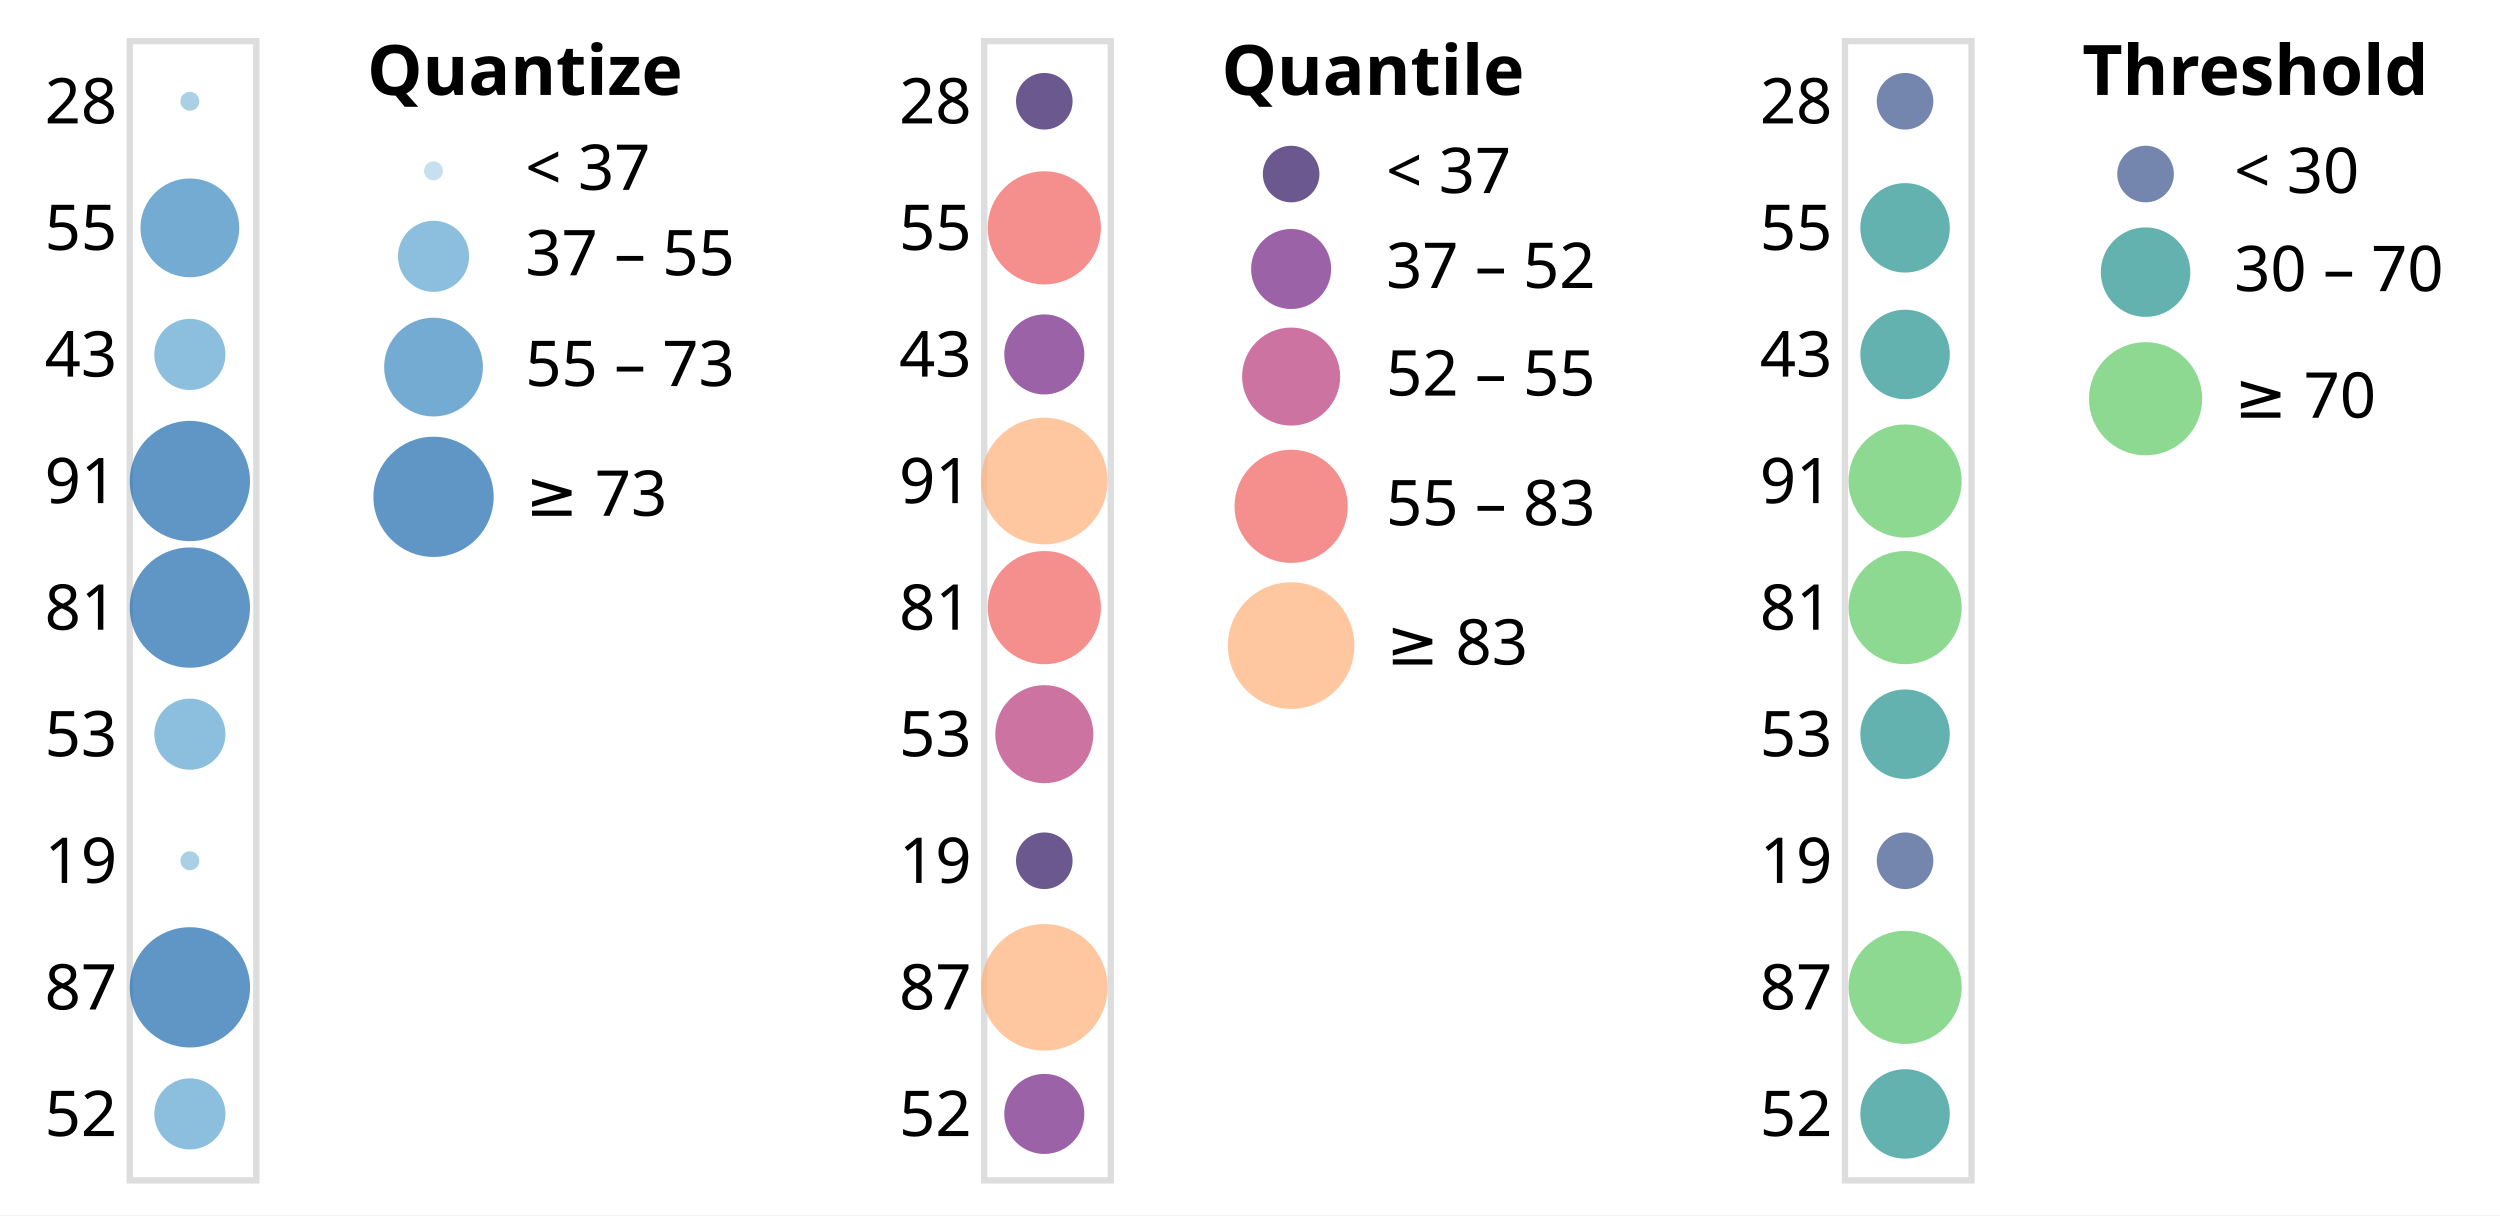
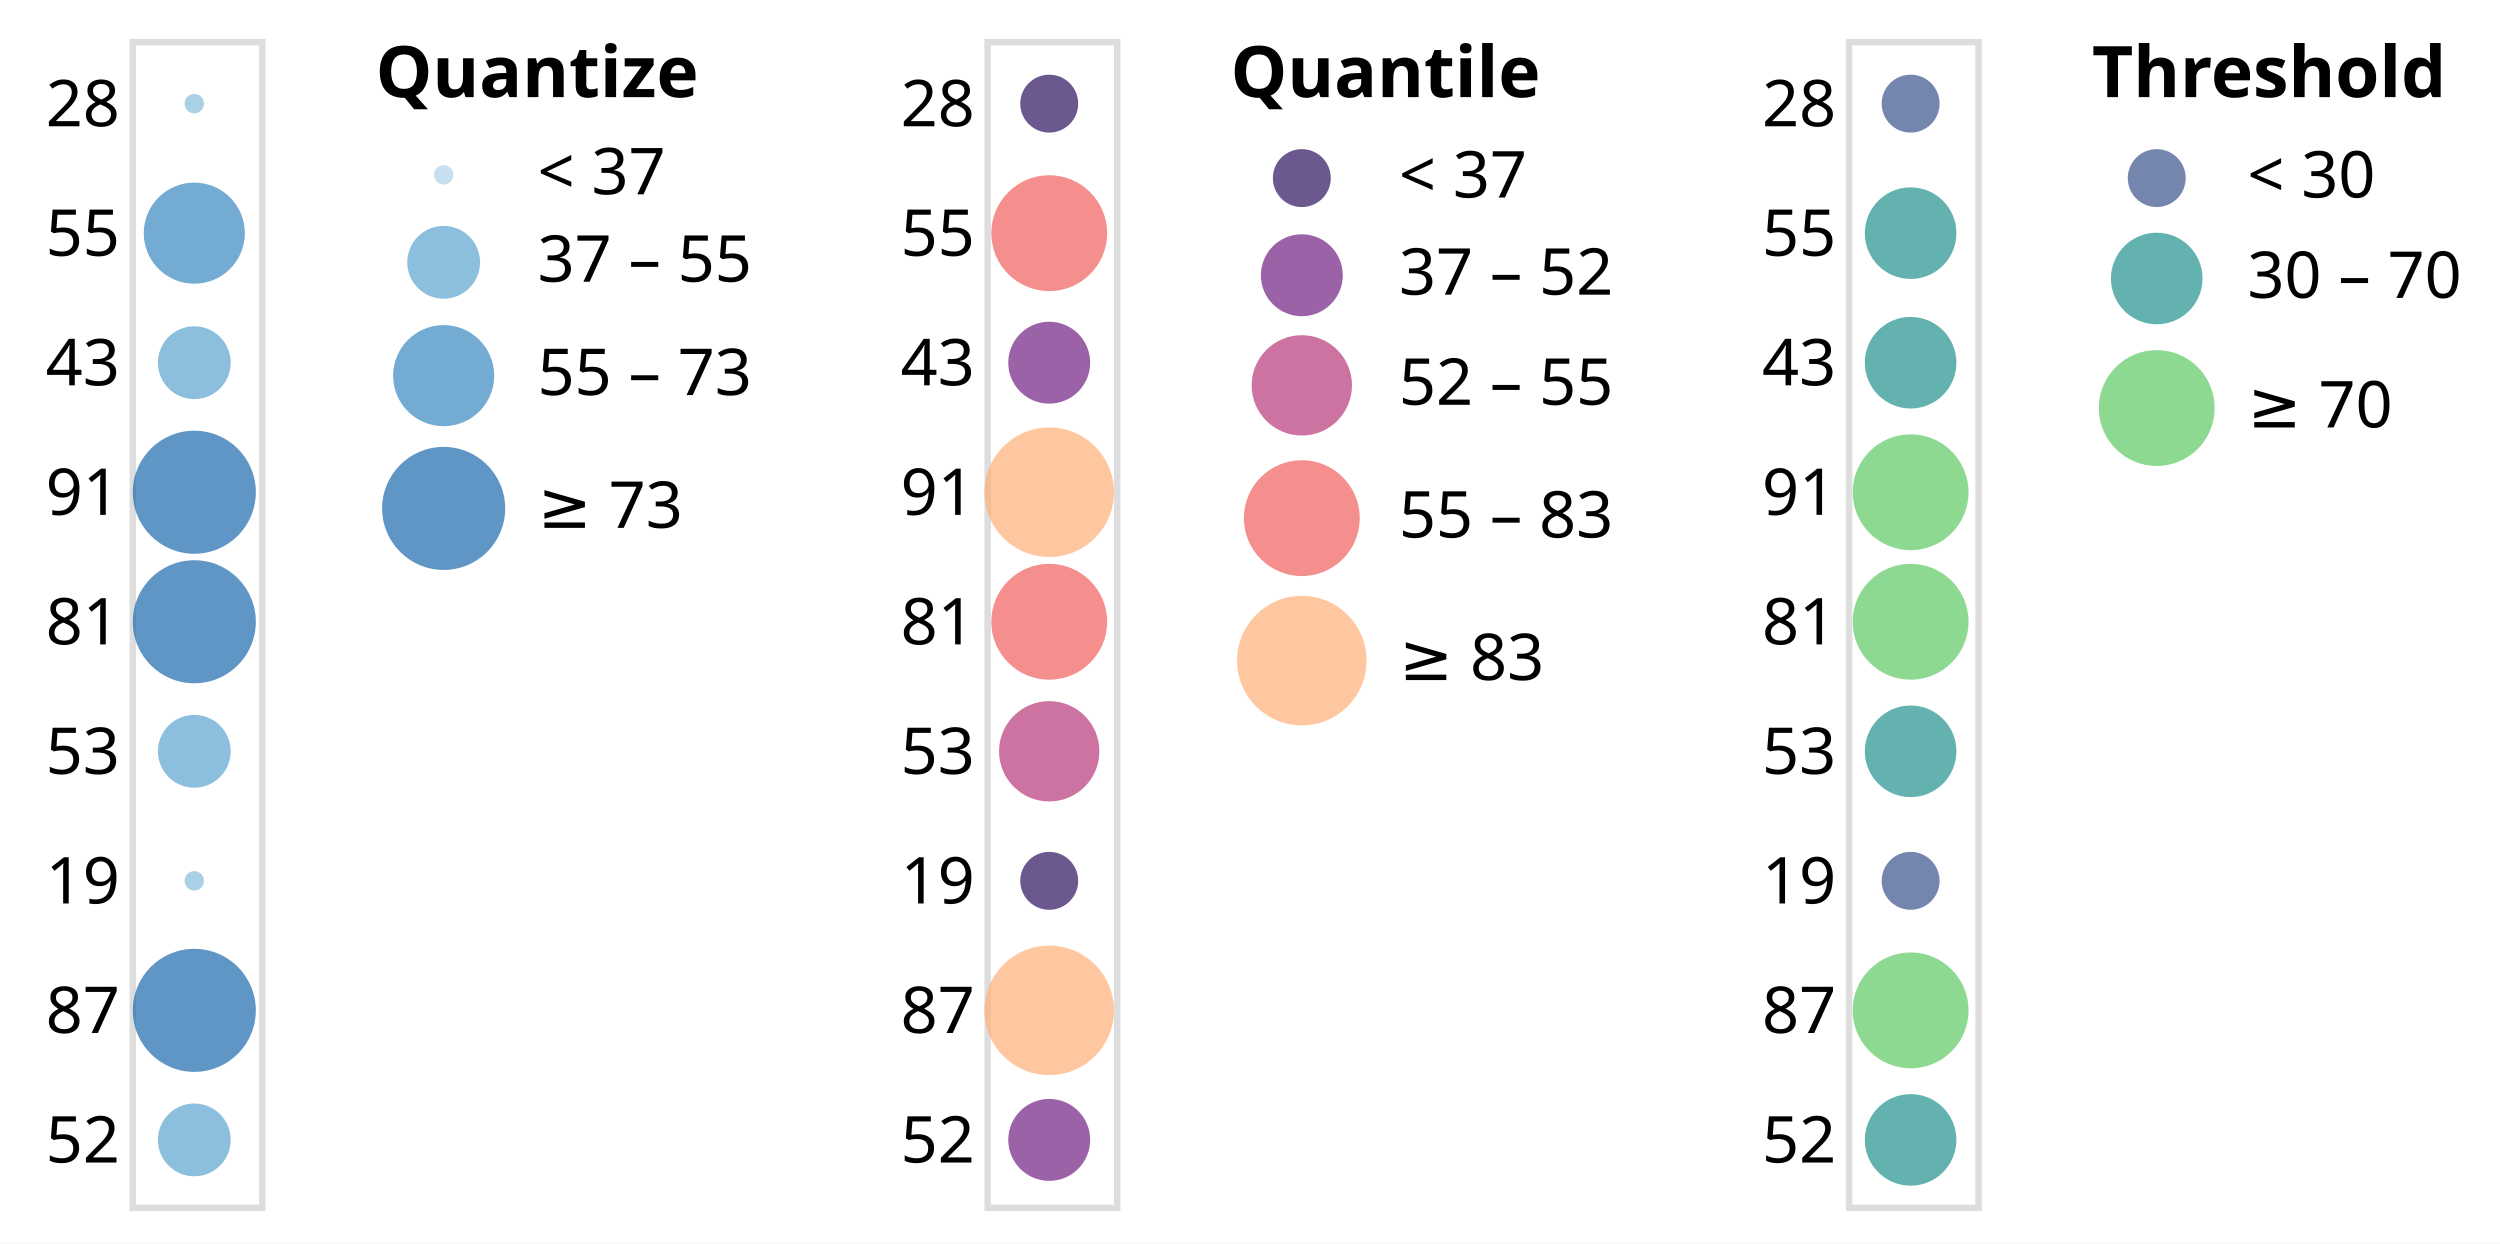
- <svg xmlns="http://www.w3.org/2000/svg" version="1.1" class="marks" width="395" height="192" viewBox="0 0 395 192">
-   <rect width="395" height="192" fill="white" />
+ <svg xmlns="http://www.w3.org/2000/svg" version="1.1" class="marks" width="386" height="192" viewBox="0 0 386 192">
+   <rect width="386" height="192" fill="white" />
  <g fill="none" stroke-miterlimit="10" transform="translate(20,6)">
    <g class="mark-group role-frame root" role="graphics-object" aria-roledescription="group mark container">
      <g transform="translate(0,0)">
        <path class="background" aria-hidden="true" d="M0,0h0v0h0Z" />
        <g>
          <g class="mark-group role-scope concat_0_group" role="graphics-object" aria-roledescription="group mark container">
            <g transform="translate(0,0)">
              <path class="background" aria-hidden="true" d="M0.5,0.5h20v180h-20Z" stroke="#ddd" />
              <g>
                <g class="mark-group role-axis" role="graphics-symbol" aria-roledescription="axis" aria-label="Y-axis for a discrete scale with 9 values: 28, 55, 43, 91, 81, ending with 52">
                  <g transform="translate(0.5,0.5)">
                    <path class="background" aria-hidden="true" d="M0,0h0v0h0Z" pointer-events="none" />
                    <g>
                      <g class="mark-text role-axis-label" pointer-events="none">
                        <text text-anchor="end" transform="translate(-2,13)" font-family="sans-serif" font-size="10px" fill="#000" opacity="1">28</text>
                        <text text-anchor="end" transform="translate(-2,33)" font-family="sans-serif" font-size="10px" fill="#000" opacity="1">55</text>
                        <text text-anchor="end" transform="translate(-2,53)" font-family="sans-serif" font-size="10px" fill="#000" opacity="1">43</text>
                        <text text-anchor="end" transform="translate(-2,73)" font-family="sans-serif" font-size="10px" fill="#000" opacity="1">91</text>
                        <text text-anchor="end" transform="translate(-2,93)" font-family="sans-serif" font-size="10px" fill="#000" opacity="1">81</text>
                        <text text-anchor="end" transform="translate(-2,113)" font-family="sans-serif" font-size="10px" fill="#000" opacity="1">53</text>
                        <text text-anchor="end" transform="translate(-2,133)" font-family="sans-serif" font-size="10px" fill="#000" opacity="1">19</text>
                        <text text-anchor="end" transform="translate(-2,153)" font-family="sans-serif" font-size="10px" fill="#000" opacity="1">87</text>
                        <text text-anchor="end" transform="translate(-2,173)" font-family="sans-serif" font-size="10px" fill="#000" opacity="1">52</text>
                      </g>
                    </g>
                    <path class="foreground" aria-hidden="true" d="" pointer-events="none" display="none" />
                  </g>
                </g>
                <g class="mark-symbol role-mark concat_0_marks" role="graphics-object" aria-roledescription="symbol mark container">
                  <path aria-label="b: 28" role="graphics-symbol" aria-roledescription="circle" transform="translate(10,10)" d="M1.5,0A1.5,1.5,0,1,1,-1.5,0A1.5,1.5,0,1,1,1.5,0" fill="rgb(134, 188, 220)" stroke-width="2" opacity="0.7" />
                  <path aria-label="b: 55" role="graphics-symbol" aria-roledescription="circle" transform="translate(10,30)" d="M7.805,0A7.805,7.805,0,1,1,-7.805,0A7.805,7.805,0,1,1,7.805,0" fill="rgb(56, 135, 192)" stroke-width="2" opacity="0.7" />
                  <path aria-label="b: 43" role="graphics-symbol" aria-roledescription="circle" transform="translate(10,50)" d="M5.62,0A5.62,5.62,0,1,1,-5.62,0A5.62,5.62,0,1,1,5.62,0" fill="rgb(91, 163, 207)" stroke-width="2" opacity="0.7" />
                  <path aria-label="b: 91" role="graphics-symbol" aria-roledescription="circle" transform="translate(10,70)" d="M9.5,0A9.5,9.5,0,1,1,-9.5,0A9.5,9.5,0,1,1,9.5,0" fill="rgb(27, 105, 173)" stroke-width="2" opacity="0.7" />
                  <path aria-label="b: 81" role="graphics-symbol" aria-roledescription="circle" transform="translate(10,90)" d="M9.5,0A9.5,9.5,0,1,1,-9.5,0A9.5,9.5,0,1,1,9.5,0" fill="rgb(27, 105, 173)" stroke-width="2" opacity="0.7" />
                  <path aria-label="b: 53" role="graphics-symbol" aria-roledescription="circle" transform="translate(10,110)" d="M5.62,0A5.62,5.62,0,1,1,-5.62,0A5.62,5.62,0,1,1,5.62,0" fill="rgb(91, 163, 207)" stroke-width="2" opacity="0.7" />
                  <path aria-label="b: 19" role="graphics-symbol" aria-roledescription="circle" transform="translate(10,130)" d="M1.5,0A1.5,1.5,0,1,1,-1.5,0A1.5,1.5,0,1,1,1.5,0" fill="rgb(134, 188, 220)" stroke-width="2" opacity="0.7" />
                  <path aria-label="b: 87" role="graphics-symbol" aria-roledescription="circle" transform="translate(10,150)" d="M9.5,0A9.5,9.5,0,1,1,-9.5,0A9.5,9.5,0,1,1,9.5,0" fill="rgb(27, 105, 173)" stroke-width="2" opacity="0.7" />
                  <path aria-label="b: 52" role="graphics-symbol" aria-roledescription="circle" transform="translate(10,170)" d="M5.62,0A5.62,5.62,0,1,1,-5.62,0A5.62,5.62,0,1,1,5.62,0" fill="rgb(91, 163, 207)" stroke-width="2" opacity="0.7" />
                </g>
                <g class="mark-group role-legend" role="graphics-symbol" aria-roledescription="legend" aria-label="Symbol legend titled 'Quantize' for size and fill color with 3 boundaries: 37, 55, 73">
                  <g transform="translate(38,0)">
-                     <path class="background" aria-hidden="true" d="M0,0h61v82h-61Z" pointer-events="none" />
+                     <path class="background" aria-hidden="true" d="M0,0h58v82h-58Z" pointer-events="none" />
                    <g>
                      <g class="mark-group role-legend-entry">
                        <g transform="translate(0,16)">
                          <path class="background" aria-hidden="true" d="M0,0h0v0h0Z" pointer-events="none" />
                          <g>
                            <g class="mark-group role-scope" role="graphics-object" aria-roledescription="group mark container">
                              <g transform="translate(0,0)">
-                                 <path class="background" aria-hidden="true" d="M0,0h61v10h-61Z" pointer-events="none" opacity="1" />
+                                 <path class="background" aria-hidden="true" d="M0,0h58v10h-58Z" pointer-events="none" opacity="1" />
                                <g>
                                  <g class="mark-symbol role-legend-symbol" pointer-events="none">
                                    <path transform="translate(10.5,5)" d="M1.5,0A1.5,1.5,0,1,1,-1.5,0A1.5,1.5,0,1,1,1.5,0" fill="rgb(175, 209, 231)" stroke-width="1.5" opacity="0.7" />
                                  </g>
                                  <g class="mark-text role-legend-label" pointer-events="none">
                                    <text text-anchor="start" transform="translate(25,8)" font-family="sans-serif" font-size="10px" fill="#000" opacity="1">&lt; 37</text>
                                  </g>
                                </g>
                                <path class="foreground" aria-hidden="true" d="" pointer-events="none" display="none" />
                              </g>
                              <g transform="translate(0,12)">
-                                 <path class="background" aria-hidden="true" d="M0,0h61v12.12h-61Z" pointer-events="none" opacity="1" />
+                                 <path class="background" aria-hidden="true" d="M0,0h58v12.12h-58Z" pointer-events="none" opacity="1" />
                                <g>
                                  <g class="mark-symbol role-legend-symbol" pointer-events="none">
                                    <path transform="translate(10.5,6.5)" d="M5.62,0A5.62,5.62,0,1,1,-5.62,0A5.62,5.62,0,1,1,5.62,0" fill="rgb(91, 163, 207)" stroke-width="1.5" opacity="0.7" />
                                  </g>
                                  <g class="mark-text role-legend-label" pointer-events="none">
                                    <text text-anchor="start" transform="translate(25,9.5)" font-family="sans-serif" font-size="10px" fill="#000" opacity="1">37 – 55</text>
                                  </g>
                                </g>
                                <path class="foreground" aria-hidden="true" d="" pointer-events="none" display="none" />
                              </g>
                              <g transform="translate(0,27)">
-                                 <path class="background" aria-hidden="true" d="M0,0h61v16.805h-61Z" pointer-events="none" opacity="1" />
+                                 <path class="background" aria-hidden="true" d="M0,0h58v16.805h-58Z" pointer-events="none" opacity="1" />
                                <g>
                                  <g class="mark-symbol role-legend-symbol" pointer-events="none">
                                    <path transform="translate(10.5,9)" d="M7.805,0A7.805,7.805,0,1,1,-7.805,0A7.805,7.805,0,1,1,7.805,0" fill="rgb(56, 135, 192)" stroke-width="1.5" opacity="0.7" />
                                  </g>
                                  <g class="mark-text role-legend-label" pointer-events="none">
                                    <text text-anchor="start" transform="translate(25,12)" font-family="sans-serif" font-size="10px" fill="#000" opacity="1">55 – 73</text>
                                  </g>
                                </g>
                                <path class="foreground" aria-hidden="true" d="" pointer-events="none" display="none" />
                              </g>
                              <g transform="translate(0,46)">
-                                 <path class="background" aria-hidden="true" d="M0,0h61v20h-61Z" pointer-events="none" opacity="1" />
+                                 <path class="background" aria-hidden="true" d="M0,0h58v20h-58Z" pointer-events="none" opacity="1" />
                                <g>
                                  <g class="mark-symbol role-legend-symbol" pointer-events="none">
                                    <path transform="translate(10.5,10.5)" d="M9.5,0A9.5,9.5,0,1,1,-9.5,0A9.5,9.5,0,1,1,9.5,0" fill="rgb(27, 105, 173)" stroke-width="1.5" opacity="0.7" />
                                  </g>
                                  <g class="mark-text role-legend-label" pointer-events="none">
                                    <text text-anchor="start" transform="translate(25,13.5)" font-family="sans-serif" font-size="10px" fill="#000" opacity="1">≥ 73</text>
                                  </g>
                                </g>
                                <path class="foreground" aria-hidden="true" d="" pointer-events="none" display="none" />
                              </g>
                            </g>
                          </g>
                          <path class="foreground" aria-hidden="true" d="" pointer-events="none" display="none" />
                        </g>
                      </g>
                      <g class="mark-text role-legend-title" pointer-events="none">
                        <text text-anchor="start" transform="translate(0,9)" font-family="sans-serif" font-size="11px" font-weight="bold" fill="#000" opacity="1">Quantize</text>
                      </g>
                    </g>
                    <path class="foreground" aria-hidden="true" d="" pointer-events="none" display="none" />
                  </g>
                </g>
              </g>
              <path class="foreground" aria-hidden="true" d="" display="none" />
            </g>
          </g>
          <g class="mark-group role-scope concat_1_group" role="graphics-object" aria-roledescription="group mark container">
-             <g transform="translate(135,0)">
+             <g transform="translate(132,0)">
              <path class="background" aria-hidden="true" d="M0.5,0.5h20v180h-20Z" stroke="#ddd" />
              <g>
                <g class="mark-group role-axis" role="graphics-symbol" aria-roledescription="axis" aria-label="Y-axis for a discrete scale with 9 values: 28, 55, 43, 91, 81, ending with 52">
                  <g transform="translate(0.5,0.5)">
                    <path class="background" aria-hidden="true" d="M0,0h0v0h0Z" pointer-events="none" />
                    <g>
                      <g class="mark-text role-axis-label" pointer-events="none">
                        <text text-anchor="end" transform="translate(-2,13)" font-family="sans-serif" font-size="10px" fill="#000" opacity="1">28</text>
                        <text text-anchor="end" transform="translate(-2,33)" font-family="sans-serif" font-size="10px" fill="#000" opacity="1">55</text>
                        <text text-anchor="end" transform="translate(-2,53)" font-family="sans-serif" font-size="10px" fill="#000" opacity="1">43</text>
                        <text text-anchor="end" transform="translate(-2,73)" font-family="sans-serif" font-size="10px" fill="#000" opacity="1">91</text>
                        <text text-anchor="end" transform="translate(-2,93)" font-family="sans-serif" font-size="10px" fill="#000" opacity="1">81</text>
                        <text text-anchor="end" transform="translate(-2,113)" font-family="sans-serif" font-size="10px" fill="#000" opacity="1">53</text>
                        <text text-anchor="end" transform="translate(-2,133)" font-family="sans-serif" font-size="10px" fill="#000" opacity="1">19</text>
                        <text text-anchor="end" transform="translate(-2,153)" font-family="sans-serif" font-size="10px" fill="#000" opacity="1">87</text>
                        <text text-anchor="end" transform="translate(-2,173)" font-family="sans-serif" font-size="10px" fill="#000" opacity="1">52</text>
                      </g>
                    </g>
                    <path class="foreground" aria-hidden="true" d="" pointer-events="none" display="none" />
                  </g>
                </g>
                <g class="mark-symbol role-mark concat_1_marks" role="graphics-object" aria-roledescription="symbol mark container">
                  <path aria-label="b: 28" role="graphics-symbol" aria-roledescription="circle" transform="translate(10,10)" d="M4.472,0A4.472,4.472,0,1,1,-4.472,0A4.472,4.472,0,1,1,4.472,0" fill="rgb(44, 17, 96)" stroke-width="2" opacity="0.7" />
                  <path aria-label="b: 55" role="graphics-symbol" aria-roledescription="circle" transform="translate(10,30)" d="M8.944,0A8.944,8.944,0,1,1,-8.944,0A8.944,8.944,0,1,1,8.944,0" fill="rgb(241, 96, 93)" stroke-width="2" opacity="0.7" />
                  <path aria-label="b: 43" role="graphics-symbol" aria-roledescription="circle" transform="translate(10,50)" d="M6.325,0A6.325,6.325,0,1,1,-6.325,0A6.325,6.325,0,1,1,6.325,0" fill="rgb(114, 31, 129)" stroke-width="2" opacity="0.7" />
                  <path aria-label="b: 91" role="graphics-symbol" aria-roledescription="circle" transform="translate(10,70)" d="M10,0A10,10,0,1,1,-10,0A10,10,0,1,1,10,0" fill="rgb(254, 175, 120)" stroke-width="2" opacity="0.7" />
                  <path aria-label="b: 81" role="graphics-symbol" aria-roledescription="circle" transform="translate(10,90)" d="M8.944,0A8.944,8.944,0,1,1,-8.944,0A8.944,8.944,0,1,1,8.944,0" fill="rgb(241, 96, 93)" stroke-width="2" opacity="0.7" />
                  <path aria-label="b: 53" role="graphics-symbol" aria-roledescription="circle" transform="translate(10,110)" d="M7.746,0A7.746,7.746,0,1,1,-7.746,0A7.746,7.746,0,1,1,7.746,0" fill="rgb(182, 55, 122)" stroke-width="2" opacity="0.7" />
                  <path aria-label="b: 19" role="graphics-symbol" aria-roledescription="circle" transform="translate(10,130)" d="M4.472,0A4.472,4.472,0,1,1,-4.472,0A4.472,4.472,0,1,1,4.472,0" fill="rgb(44, 17, 96)" stroke-width="2" opacity="0.7" />
                  <path aria-label="b: 87" role="graphics-symbol" aria-roledescription="circle" transform="translate(10,150)" d="M10,0A10,10,0,1,1,-10,0A10,10,0,1,1,10,0" fill="rgb(254, 175, 120)" stroke-width="2" opacity="0.7" />
                  <path aria-label="b: 52" role="graphics-symbol" aria-roledescription="circle" transform="translate(10,170)" d="M6.325,0A6.325,6.325,0,1,1,-6.325,0A6.325,6.325,0,1,1,6.325,0" fill="rgb(114, 31, 129)" stroke-width="2" opacity="0.7" />
                </g>
                <g class="mark-group role-legend" role="graphics-symbol" aria-roledescription="legend" aria-label="Symbol legend titled 'Quantile' for size and fill color with 4 boundaries: 37, 52, 55, 83">
                  <g transform="translate(38,0)">
-                     <path class="background" aria-hidden="true" d="M0,0h62v106h-62Z" pointer-events="none" />
+                     <path class="background" aria-hidden="true" d="M0,0h59v106h-59Z" pointer-events="none" />
                    <g>
                      <g class="mark-group role-legend-entry">
                        <g transform="translate(0,16)">
                          <path class="background" aria-hidden="true" d="M0,0h0v0h0Z" pointer-events="none" />
                          <g>
                            <g class="mark-group role-scope" role="graphics-object" aria-roledescription="group mark container">
                              <g transform="translate(0,0)">
-                                 <path class="background" aria-hidden="true" d="M0,0h62v10.5h-62Z" pointer-events="none" opacity="1" />
+                                 <path class="background" aria-hidden="true" d="M0,0h59v10.5h-59Z" pointer-events="none" opacity="1" />
                                <g>
                                  <g class="mark-symbol role-legend-symbol" pointer-events="none">
                                    <path transform="translate(11,5.5)" d="M4.472,0A4.472,4.472,0,1,1,-4.472,0A4.472,4.472,0,1,1,4.472,0" fill="rgb(44, 17, 96)" stroke-width="1.5" opacity="0.7" />
                                  </g>
                                  <g class="mark-text role-legend-label" pointer-events="none">
                                    <text text-anchor="start" transform="translate(26,8.5)" font-family="sans-serif" font-size="10px" fill="#000" opacity="1">&lt; 37</text>
                                  </g>
                                </g>
                                <path class="foreground" aria-hidden="true" d="" pointer-events="none" display="none" />
                              </g>
                              <g transform="translate(0,13)">
-                                 <path class="background" aria-hidden="true" d="M0,0h62v13.825h-62Z" pointer-events="none" opacity="1" />
+                                 <path class="background" aria-hidden="true" d="M0,0h59v13.825h-59Z" pointer-events="none" opacity="1" />
                                <g>
                                  <g class="mark-symbol role-legend-symbol" pointer-events="none">
                                    <path transform="translate(11,7.5)" d="M6.325,0A6.325,6.325,0,1,1,-6.325,0A6.325,6.325,0,1,1,6.325,0" fill="rgb(114, 31, 129)" stroke-width="1.5" opacity="0.7" />
                                  </g>
                                  <g class="mark-text role-legend-label" pointer-events="none">
                                    <text text-anchor="start" transform="translate(26,10.5)" font-family="sans-serif" font-size="10px" fill="#000" opacity="1">37 – 52</text>
                                  </g>
                                </g>
                                <path class="foreground" aria-hidden="true" d="" pointer-events="none" display="none" />
                              </g>
                              <g transform="translate(0,29)">
-                                 <path class="background" aria-hidden="true" d="M0,0h62v16.246h-62Z" pointer-events="none" opacity="1" />
+                                 <path class="background" aria-hidden="true" d="M0,0h59v16.246h-59Z" pointer-events="none" opacity="1" />
                                <g>
                                  <g class="mark-symbol role-legend-symbol" pointer-events="none">
                                    <path transform="translate(11,8.5)" d="M7.746,0A7.746,7.746,0,1,1,-7.746,0A7.746,7.746,0,1,1,7.746,0" fill="rgb(182, 55, 122)" stroke-width="1.5" opacity="0.7" />
                                  </g>
                                  <g class="mark-text role-legend-label" pointer-events="none">
                                    <text text-anchor="start" transform="translate(26,11.5)" font-family="sans-serif" font-size="10px" fill="#000" opacity="1">52 – 55</text>
                                  </g>
                                </g>
                                <path class="foreground" aria-hidden="true" d="" pointer-events="none" display="none" />
                              </g>
                              <g transform="translate(0,48)">
-                                 <path class="background" aria-hidden="true" d="M0,0h62v18.944h-62Z" pointer-events="none" opacity="1" />
+                                 <path class="background" aria-hidden="true" d="M0,0h59v18.944h-59Z" pointer-events="none" opacity="1" />
                                <g>
                                  <g class="mark-symbol role-legend-symbol" pointer-events="none">
                                    <path transform="translate(11,10)" d="M8.944,0A8.944,8.944,0,1,1,-8.944,0A8.944,8.944,0,1,1,8.944,0" fill="rgb(241, 96, 93)" stroke-width="1.5" opacity="0.7" />
                                  </g>
                                  <g class="mark-text role-legend-label" pointer-events="none">
                                    <text text-anchor="start" transform="translate(26,13)" font-family="sans-serif" font-size="10px" fill="#000" opacity="1">55 – 83</text>
                                  </g>
                                </g>
                                <path class="foreground" aria-hidden="true" d="" pointer-events="none" display="none" />
                              </g>
                              <g transform="translate(0,69)">
-                                 <path class="background" aria-hidden="true" d="M0,0h62v21h-62Z" pointer-events="none" opacity="1" />
+                                 <path class="background" aria-hidden="true" d="M0,0h59v21h-59Z" pointer-events="none" opacity="1" />
                                <g>
                                  <g class="mark-symbol role-legend-symbol" pointer-events="none">
                                    <path transform="translate(11,11)" d="M10,0A10,10,0,1,1,-10,0A10,10,0,1,1,10,0" fill="rgb(254, 175, 120)" stroke-width="1.5" opacity="0.7" />
                                  </g>
                                  <g class="mark-text role-legend-label" pointer-events="none">
                                    <text text-anchor="start" transform="translate(26,14)" font-family="sans-serif" font-size="10px" fill="#000" opacity="1">≥ 83</text>
                                  </g>
                                </g>
                                <path class="foreground" aria-hidden="true" d="" pointer-events="none" display="none" />
                              </g>
                            </g>
                          </g>
                          <path class="foreground" aria-hidden="true" d="" pointer-events="none" display="none" />
                        </g>
                      </g>
                      <g class="mark-text role-legend-title" pointer-events="none">
                        <text text-anchor="start" transform="translate(0,9)" font-family="sans-serif" font-size="11px" font-weight="bold" fill="#000" opacity="1">Quantile</text>
                      </g>
                    </g>
                    <path class="foreground" aria-hidden="true" d="" pointer-events="none" display="none" />
                  </g>
                </g>
              </g>
              <path class="foreground" aria-hidden="true" d="" display="none" />
            </g>
          </g>
          <g class="mark-group role-scope concat_2_group" role="graphics-object" aria-roledescription="group mark container">
-             <g transform="translate(271,0)">
+             <g transform="translate(265,0)">
              <path class="background" aria-hidden="true" d="M0.5,0.5h20v180h-20Z" stroke="#ddd" />
              <g>
                <g class="mark-group role-axis" role="graphics-symbol" aria-roledescription="axis" aria-label="Y-axis for a discrete scale with 9 values: 28, 55, 43, 91, 81, ending with 52">
                  <g transform="translate(0.5,0.5)">
                    <path class="background" aria-hidden="true" d="M0,0h0v0h0Z" pointer-events="none" />
                    <g>
                      <g class="mark-text role-axis-label" pointer-events="none">
                        <text text-anchor="end" transform="translate(-2,13)" font-family="sans-serif" font-size="10px" fill="#000" opacity="1">28</text>
                        <text text-anchor="end" transform="translate(-2,33)" font-family="sans-serif" font-size="10px" fill="#000" opacity="1">55</text>
                        <text text-anchor="end" transform="translate(-2,53)" font-family="sans-serif" font-size="10px" fill="#000" opacity="1">43</text>
                        <text text-anchor="end" transform="translate(-2,73)" font-family="sans-serif" font-size="10px" fill="#000" opacity="1">91</text>
                        <text text-anchor="end" transform="translate(-2,93)" font-family="sans-serif" font-size="10px" fill="#000" opacity="1">81</text>
                        <text text-anchor="end" transform="translate(-2,113)" font-family="sans-serif" font-size="10px" fill="#000" opacity="1">53</text>
                        <text text-anchor="end" transform="translate(-2,133)" font-family="sans-serif" font-size="10px" fill="#000" opacity="1">19</text>
                        <text text-anchor="end" transform="translate(-2,153)" font-family="sans-serif" font-size="10px" fill="#000" opacity="1">87</text>
                        <text text-anchor="end" transform="translate(-2,173)" font-family="sans-serif" font-size="10px" fill="#000" opacity="1">52</text>
                      </g>
                    </g>
                    <path class="foreground" aria-hidden="true" d="" pointer-events="none" display="none" />
                  </g>
                </g>
                <g class="mark-symbol role-mark concat_2_marks" role="graphics-object" aria-roledescription="symbol mark container">
                  <path aria-label="b: 28" role="graphics-symbol" aria-roledescription="circle" transform="translate(10,10)" d="M4.472,0A4.472,4.472,0,1,1,-4.472,0A4.472,4.472,0,1,1,4.472,0" fill="rgb(59, 82, 139)" stroke-width="2" opacity="0.7" />
                  <path aria-label="b: 55" role="graphics-symbol" aria-roledescription="circle" transform="translate(10,30)" d="M7.071,0A7.071,7.071,0,1,1,-7.071,0A7.071,7.071,0,1,1,7.071,0" fill="rgb(33, 145, 141)" stroke-width="2" opacity="0.7" />
                  <path aria-label="b: 43" role="graphics-symbol" aria-roledescription="circle" transform="translate(10,50)" d="M7.071,0A7.071,7.071,0,1,1,-7.071,0A7.071,7.071,0,1,1,7.071,0" fill="rgb(33, 145, 141)" stroke-width="2" opacity="0.7" />
                  <path aria-label="b: 91" role="graphics-symbol" aria-roledescription="circle" transform="translate(10,70)" d="M8.944,0A8.944,8.944,0,1,1,-8.944,0A8.944,8.944,0,1,1,8.944,0" fill="rgb(93, 201, 99)" stroke-width="2" opacity="0.7" />
                  <path aria-label="b: 81" role="graphics-symbol" aria-roledescription="circle" transform="translate(10,90)" d="M8.944,0A8.944,8.944,0,1,1,-8.944,0A8.944,8.944,0,1,1,8.944,0" fill="rgb(93, 201, 99)" stroke-width="2" opacity="0.7" />
                  <path aria-label="b: 53" role="graphics-symbol" aria-roledescription="circle" transform="translate(10,110)" d="M7.071,0A7.071,7.071,0,1,1,-7.071,0A7.071,7.071,0,1,1,7.071,0" fill="rgb(33, 145, 141)" stroke-width="2" opacity="0.7" />
                  <path aria-label="b: 19" role="graphics-symbol" aria-roledescription="circle" transform="translate(10,130)" d="M4.472,0A4.472,4.472,0,1,1,-4.472,0A4.472,4.472,0,1,1,4.472,0" fill="rgb(59, 82, 139)" stroke-width="2" opacity="0.7" />
                  <path aria-label="b: 87" role="graphics-symbol" aria-roledescription="circle" transform="translate(10,150)" d="M8.944,0A8.944,8.944,0,1,1,-8.944,0A8.944,8.944,0,1,1,8.944,0" fill="rgb(93, 201, 99)" stroke-width="2" opacity="0.7" />
                  <path aria-label="b: 52" role="graphics-symbol" aria-roledescription="circle" transform="translate(10,170)" d="M7.071,0A7.071,7.071,0,1,1,-7.071,0A7.071,7.071,0,1,1,7.071,0" fill="rgb(33, 145, 141)" stroke-width="2" opacity="0.7" />
                </g>
                <g class="mark-group role-legend" role="graphics-symbol" aria-roledescription="legend" aria-label="Symbol legend titled 'Threshold' for size and fill color with 2 boundaries: 30, 70">
                  <g transform="translate(38,0)">
-                     <path class="background" aria-hidden="true" d="M0,0h60v66h-60Z" pointer-events="none" />
+                     <path class="background" aria-hidden="true" d="M0,0h57v66h-57Z" pointer-events="none" />
                    <g>
                      <g class="mark-group role-legend-entry">
                        <g transform="translate(0,16)">
                          <path class="background" aria-hidden="true" d="M0,0h0v0h0Z" pointer-events="none" />
                          <g>
                            <g class="mark-group role-scope" role="graphics-object" aria-roledescription="group mark container">
                              <g transform="translate(0,0)">
-                                 <path class="background" aria-hidden="true" d="M0,0h60v10.5h-60Z" pointer-events="none" opacity="1" />
+                                 <path class="background" aria-hidden="true" d="M0,0h57v10.5h-57Z" pointer-events="none" opacity="1" />
                                <g>
                                  <g class="mark-symbol role-legend-symbol" pointer-events="none">
                                    <path transform="translate(10,5.5)" d="M4.472,0A4.472,4.472,0,1,1,-4.472,0A4.472,4.472,0,1,1,4.472,0" fill="rgb(59, 82, 139)" stroke-width="1.5" opacity="0.7" />
                                  </g>
                                  <g class="mark-text role-legend-label" pointer-events="none">
                                    <text text-anchor="start" transform="translate(24,8.5)" font-family="sans-serif" font-size="10px" fill="#000" opacity="1">&lt; 30</text>
                                  </g>
                                </g>
                                <path class="foreground" aria-hidden="true" d="" pointer-events="none" display="none" />
                              </g>
                              <g transform="translate(0,13)">
-                                 <path class="background" aria-hidden="true" d="M0,0h60v15.071h-60Z" pointer-events="none" opacity="1" />
+                                 <path class="background" aria-hidden="true" d="M0,0h57v15.071h-57Z" pointer-events="none" opacity="1" />
                                <g>
                                  <g class="mark-symbol role-legend-symbol" pointer-events="none">
                                    <path transform="translate(10,8)" d="M7.071,0A7.071,7.071,0,1,1,-7.071,0A7.071,7.071,0,1,1,7.071,0" fill="rgb(33, 145, 141)" stroke-width="1.5" opacity="0.7" />
                                  </g>
                                  <g class="mark-text role-legend-label" pointer-events="none">
                                    <text text-anchor="start" transform="translate(24,11)" font-family="sans-serif" font-size="10px" fill="#000" opacity="1">30 – 70</text>
                                  </g>
                                </g>
                                <path class="foreground" aria-hidden="true" d="" pointer-events="none" display="none" />
                              </g>
                              <g transform="translate(0,31)">
-                                 <path class="background" aria-hidden="true" d="M0,0h60v18.944h-60Z" pointer-events="none" opacity="1" />
+                                 <path class="background" aria-hidden="true" d="M0,0h57v18.944h-57Z" pointer-events="none" opacity="1" />
                                <g>
                                  <g class="mark-symbol role-legend-symbol" pointer-events="none">
                                    <path transform="translate(10,10)" d="M8.944,0A8.944,8.944,0,1,1,-8.944,0A8.944,8.944,0,1,1,8.944,0" fill="rgb(93, 201, 99)" stroke-width="1.5" opacity="0.7" />
                                  </g>
                                  <g class="mark-text role-legend-label" pointer-events="none">
                                    <text text-anchor="start" transform="translate(24,13)" font-family="sans-serif" font-size="10px" fill="#000" opacity="1">≥ 70</text>
                                  </g>
                                </g>
                                <path class="foreground" aria-hidden="true" d="" pointer-events="none" display="none" />
                              </g>
                            </g>
                          </g>
                          <path class="foreground" aria-hidden="true" d="" pointer-events="none" display="none" />
                        </g>
                      </g>
                      <g class="mark-text role-legend-title" pointer-events="none">
                        <text text-anchor="start" transform="translate(0,9)" font-family="sans-serif" font-size="11px" font-weight="bold" fill="#000" opacity="1">Threshold</text>
                      </g>
                    </g>
                    <path class="foreground" aria-hidden="true" d="" pointer-events="none" display="none" />
                  </g>
                </g>
              </g>
              <path class="foreground" aria-hidden="true" d="" display="none" />
            </g>
          </g>
        </g>
        <path class="foreground" aria-hidden="true" d="" display="none" />
      </g>
    </g>
  </g>
</svg>
